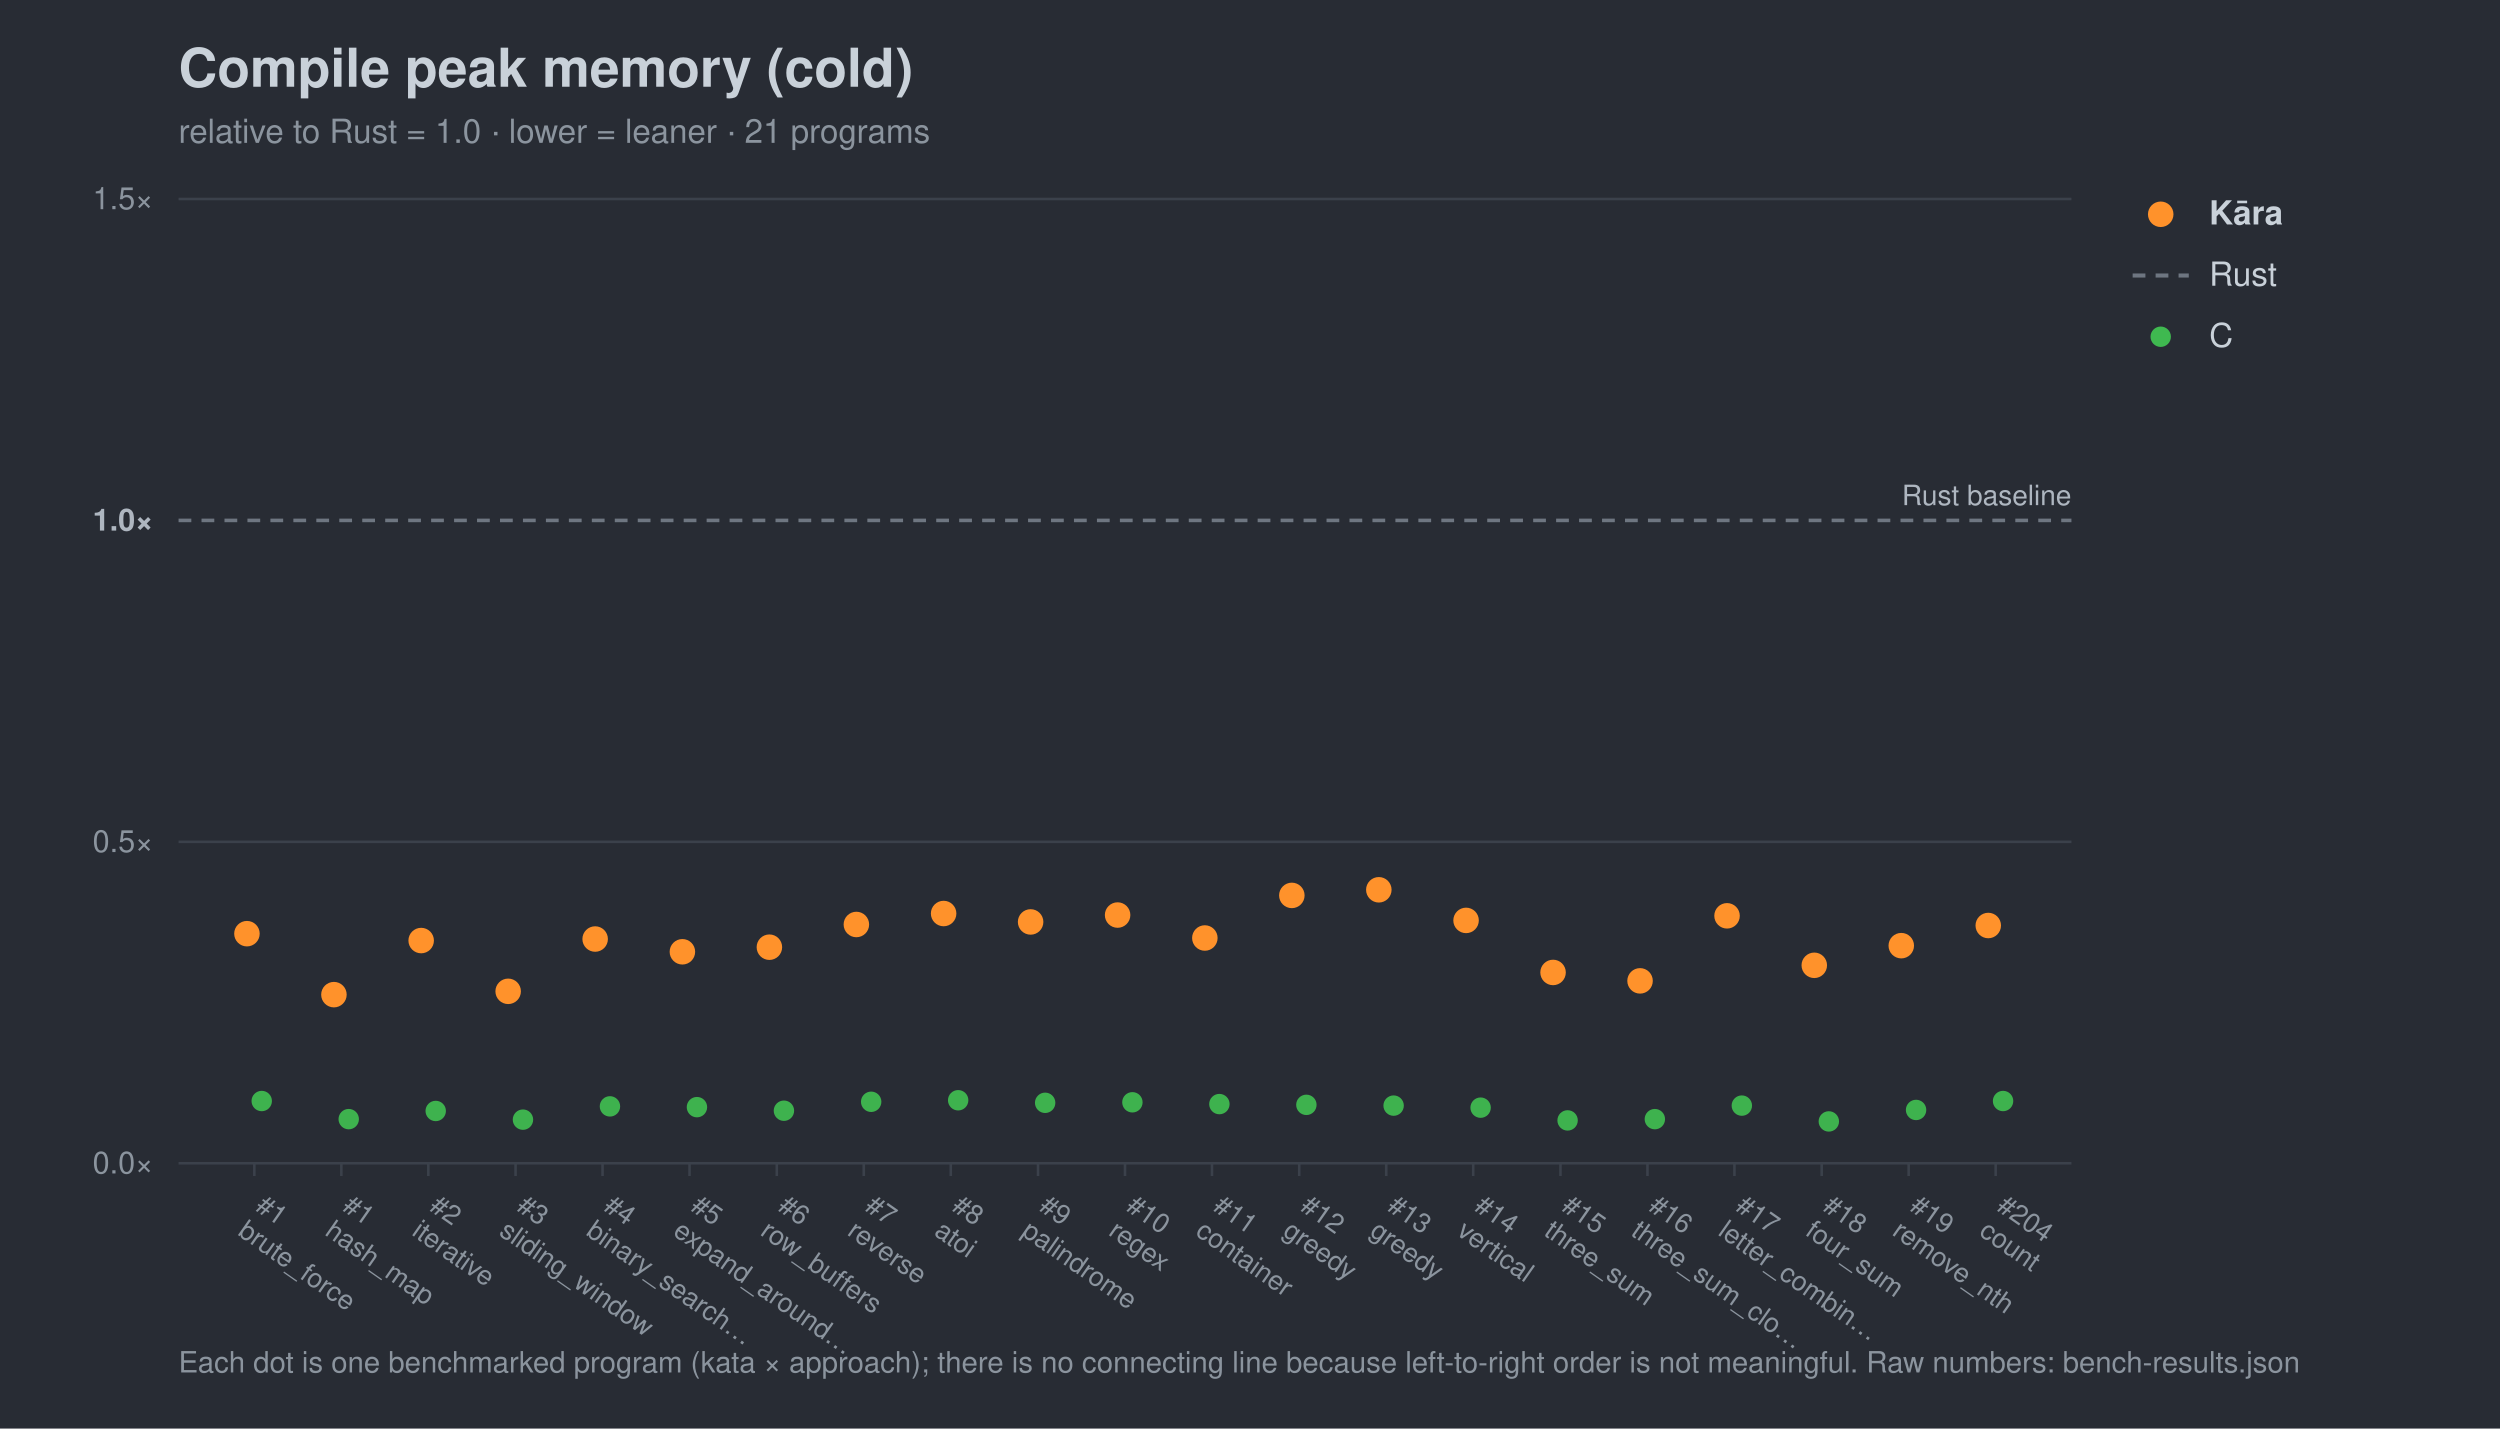
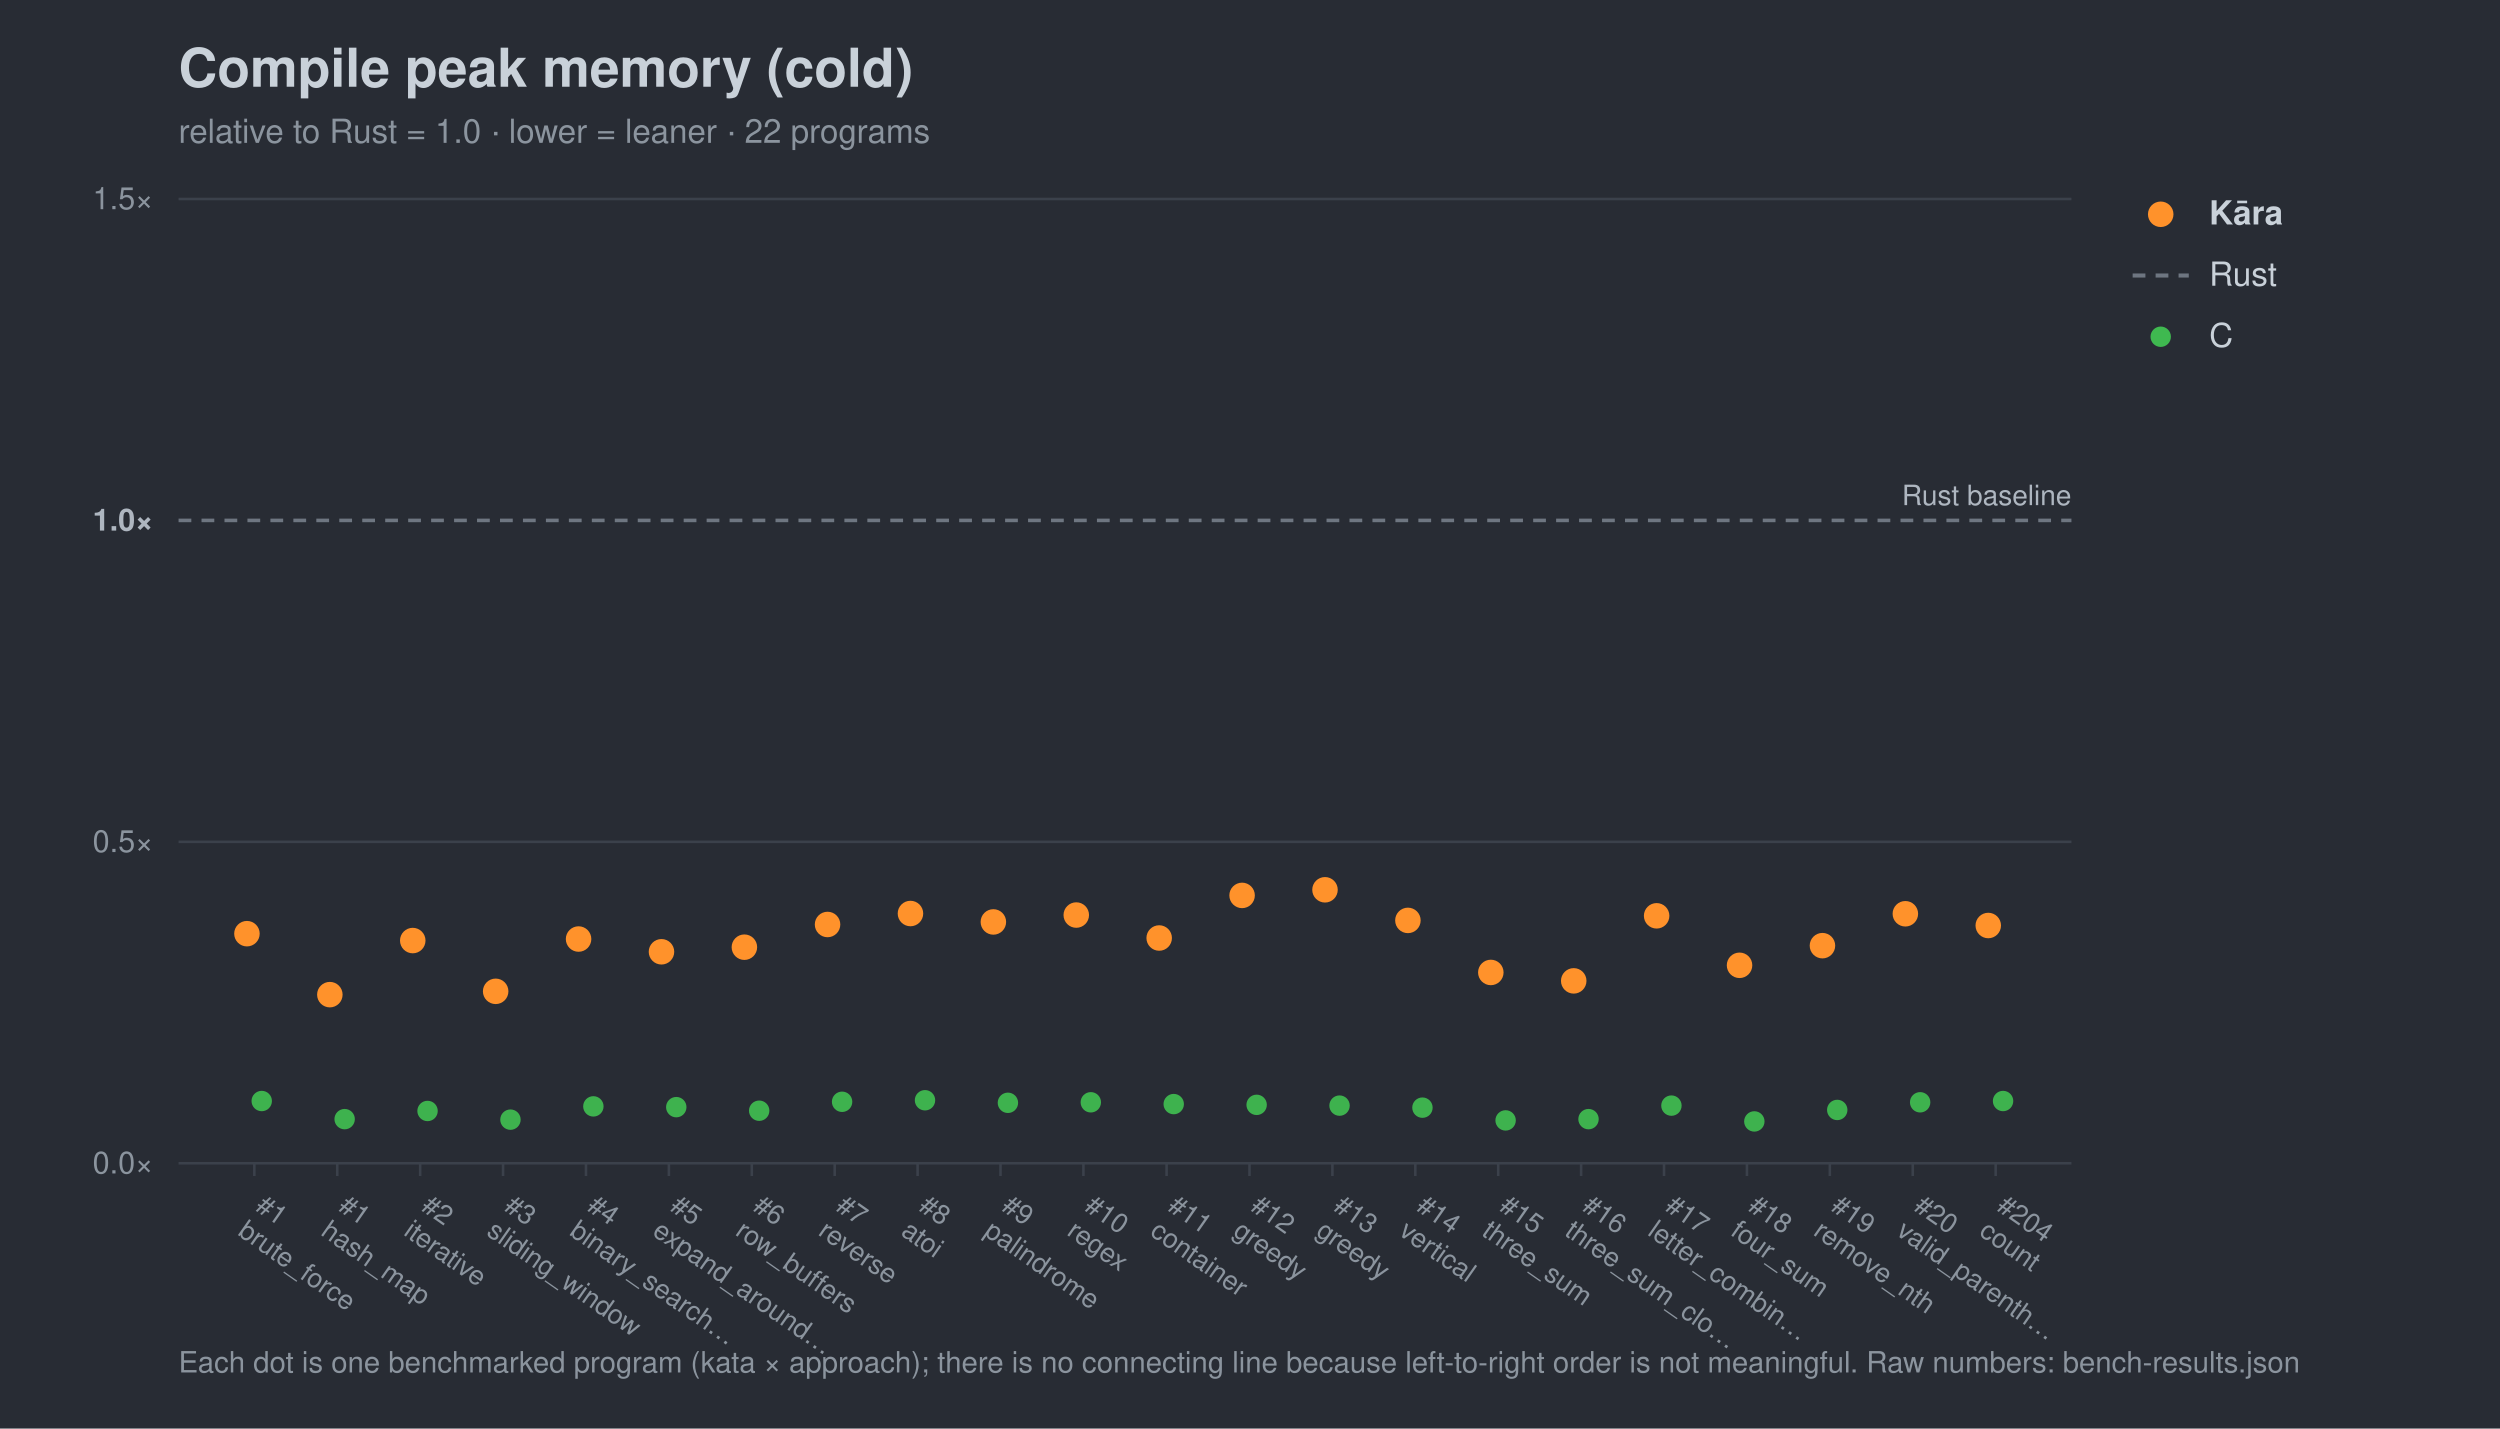
<svg xmlns="http://www.w3.org/2000/svg" width="980" height="560" viewBox="0 0 980 560" font-family="-apple-system,Segoe UI,Helvetica,Arial,sans-serif">
  <rect width="980" height="560" fill="#282c34" />
  <text x="70" y="34" font-size="21" font-weight="700" fill="#c9d1d9">Compile peak memory (cold)</text>
-   <text x="70" y="56" font-size="13" fill="#8b949e">relative to Rust = 1.0 · lower = leaner · 21 programs</text>
+   <text x="70" y="56" font-size="13" fill="#8b949e">relative to Rust = 1.0 · lower = leaner · 22 programs</text>
  <line x1="70" y1="456.0" x2="812" y2="456.0" stroke="#3b414b" stroke-width="1" />
  <text x="60" y="460.0" font-size="12" text-anchor="end" fill="#8b949e">0.0×</text>
  <line x1="70" y1="330.0" x2="812" y2="330.0" stroke="#3b414b" stroke-width="1" />
  <text x="60" y="334.0" font-size="12" text-anchor="end" fill="#8b949e">0.5×</text>
  <line x1="70" y1="204.0" x2="812" y2="204.0" stroke="#6e7681" stroke-width="1.4" stroke-dasharray="5 4" />
  <text x="60" y="208.0" font-size="12" text-anchor="end" fill="#aeb6c0" font-weight="700">1.0×</text>
  <line x1="70" y1="78.0" x2="812" y2="78.0" stroke="#3b414b" stroke-width="1" />
  <text x="60" y="82.0" font-size="12" text-anchor="end" fill="#8b949e">1.5×</text>
  <text x="812" y="198.0" font-size="11" text-anchor="end" fill="#aeb6c0">Rust baseline</text>
  <line x1="99.7" y1="456" x2="99.7" y2="461" stroke="#3b414b" />
  <g transform="translate(99.7,474) rotate(35)">
    <text x="0" y="0" font-size="10.5" fill="#8b949e">#1</text>
    <text x="0" y="12" font-size="10.5" fill="#8b949e">brute_force</text>
  </g>
-   <line x1="133.8" y1="456" x2="133.8" y2="461" stroke="#3b414b" />
-   <g transform="translate(133.8,474) rotate(35)">
+   <line x1="132.2" y1="456" x2="132.2" y2="461" stroke="#3b414b" />
+   <g transform="translate(132.2,474) rotate(35)">
    <text x="0" y="0" font-size="10.5" fill="#8b949e">#1</text>
    <text x="0" y="12" font-size="10.5" fill="#8b949e">hash_map</text>
  </g>
-   <line x1="167.9" y1="456" x2="167.9" y2="461" stroke="#3b414b" />
-   <g transform="translate(167.9,474) rotate(35)">
+   <line x1="164.7" y1="456" x2="164.7" y2="461" stroke="#3b414b" />
+   <g transform="translate(164.7,474) rotate(35)">
    <text x="0" y="0" font-size="10.5" fill="#8b949e">#2</text>
    <text x="0" y="12" font-size="10.5" fill="#8b949e">iterative</text>
  </g>
-   <line x1="202.1" y1="456" x2="202.1" y2="461" stroke="#3b414b" />
-   <g transform="translate(202.1,474) rotate(35)">
+   <line x1="197.2" y1="456" x2="197.2" y2="461" stroke="#3b414b" />
+   <g transform="translate(197.2,474) rotate(35)">
    <text x="0" y="0" font-size="10.5" fill="#8b949e">#3</text>
    <text x="0" y="12" font-size="10.5" fill="#8b949e">sliding_window</text>
  </g>
-   <line x1="236.2" y1="456" x2="236.2" y2="461" stroke="#3b414b" />
-   <g transform="translate(236.2,474) rotate(35)">
+   <line x1="229.7" y1="456" x2="229.7" y2="461" stroke="#3b414b" />
+   <g transform="translate(229.7,474) rotate(35)">
    <text x="0" y="0" font-size="10.5" fill="#8b949e">#4</text>
    <text x="0" y="12" font-size="10.5" fill="#8b949e">binary_search…</text>
  </g>
-   <line x1="270.3" y1="456" x2="270.3" y2="461" stroke="#3b414b" />
-   <g transform="translate(270.3,474) rotate(35)">
+   <line x1="262.2" y1="456" x2="262.2" y2="461" stroke="#3b414b" />
+   <g transform="translate(262.2,474) rotate(35)">
    <text x="0" y="0" font-size="10.5" fill="#8b949e">#5</text>
    <text x="0" y="12" font-size="10.5" fill="#8b949e">expand_around…</text>
  </g>
-   <line x1="304.5" y1="456" x2="304.5" y2="461" stroke="#3b414b" />
-   <g transform="translate(304.5,474) rotate(35)">
+   <line x1="294.7" y1="456" x2="294.7" y2="461" stroke="#3b414b" />
+   <g transform="translate(294.7,474) rotate(35)">
    <text x="0" y="0" font-size="10.5" fill="#8b949e">#6</text>
    <text x="0" y="12" font-size="10.5" fill="#8b949e">row_buffers</text>
  </g>
-   <line x1="338.6" y1="456" x2="338.6" y2="461" stroke="#3b414b" />
-   <g transform="translate(338.6,474) rotate(35)">
+   <line x1="327.2" y1="456" x2="327.2" y2="461" stroke="#3b414b" />
+   <g transform="translate(327.2,474) rotate(35)">
    <text x="0" y="0" font-size="10.5" fill="#8b949e">#7</text>
    <text x="0" y="12" font-size="10.5" fill="#8b949e">reverse</text>
  </g>
-   <line x1="372.7" y1="456" x2="372.7" y2="461" stroke="#3b414b" />
-   <g transform="translate(372.7,474) rotate(35)">
+   <line x1="359.7" y1="456" x2="359.7" y2="461" stroke="#3b414b" />
+   <g transform="translate(359.7,474) rotate(35)">
    <text x="0" y="0" font-size="10.5" fill="#8b949e">#8</text>
    <text x="0" y="12" font-size="10.5" fill="#8b949e">atoi</text>
  </g>
-   <line x1="406.9" y1="456" x2="406.9" y2="461" stroke="#3b414b" />
-   <g transform="translate(406.9,474) rotate(35)">
+   <line x1="392.2" y1="456" x2="392.2" y2="461" stroke="#3b414b" />
+   <g transform="translate(392.2,474) rotate(35)">
    <text x="0" y="0" font-size="10.5" fill="#8b949e">#9</text>
    <text x="0" y="12" font-size="10.5" fill="#8b949e">palindrome</text>
  </g>
-   <line x1="441.0" y1="456" x2="441.0" y2="461" stroke="#3b414b" />
-   <g transform="translate(441.0,474) rotate(35)">
+   <line x1="424.7" y1="456" x2="424.7" y2="461" stroke="#3b414b" />
+   <g transform="translate(424.7,474) rotate(35)">
    <text x="0" y="0" font-size="10.5" fill="#8b949e">#10</text>
    <text x="0" y="12" font-size="10.5" fill="#8b949e">regex</text>
  </g>
-   <line x1="475.1" y1="456" x2="475.1" y2="461" stroke="#3b414b" />
-   <g transform="translate(475.1,474) rotate(35)">
+   <line x1="457.3" y1="456" x2="457.3" y2="461" stroke="#3b414b" />
+   <g transform="translate(457.3,474) rotate(35)">
    <text x="0" y="0" font-size="10.5" fill="#8b949e">#11</text>
    <text x="0" y="12" font-size="10.5" fill="#8b949e">container</text>
  </g>
-   <line x1="509.3" y1="456" x2="509.3" y2="461" stroke="#3b414b" />
-   <g transform="translate(509.3,474) rotate(35)">
+   <line x1="489.8" y1="456" x2="489.8" y2="461" stroke="#3b414b" />
+   <g transform="translate(489.8,474) rotate(35)">
    <text x="0" y="0" font-size="10.5" fill="#8b949e">#12</text>
    <text x="0" y="12" font-size="10.5" fill="#8b949e">greedy</text>
  </g>
-   <line x1="543.4" y1="456" x2="543.4" y2="461" stroke="#3b414b" />
-   <g transform="translate(543.4,474) rotate(35)">
+   <line x1="522.3" y1="456" x2="522.3" y2="461" stroke="#3b414b" />
+   <g transform="translate(522.3,474) rotate(35)">
    <text x="0" y="0" font-size="10.5" fill="#8b949e">#13</text>
    <text x="0" y="12" font-size="10.5" fill="#8b949e">greedy</text>
  </g>
-   <line x1="577.5" y1="456" x2="577.5" y2="461" stroke="#3b414b" />
-   <g transform="translate(577.5,474) rotate(35)">
+   <line x1="554.8" y1="456" x2="554.8" y2="461" stroke="#3b414b" />
+   <g transform="translate(554.8,474) rotate(35)">
    <text x="0" y="0" font-size="10.5" fill="#8b949e">#14</text>
    <text x="0" y="12" font-size="10.5" fill="#8b949e">vertical</text>
  </g>
-   <line x1="611.7" y1="456" x2="611.7" y2="461" stroke="#3b414b" />
-   <g transform="translate(611.7,474) rotate(35)">
+   <line x1="587.3" y1="456" x2="587.3" y2="461" stroke="#3b414b" />
+   <g transform="translate(587.3,474) rotate(35)">
    <text x="0" y="0" font-size="10.5" fill="#8b949e">#15</text>
    <text x="0" y="12" font-size="10.5" fill="#8b949e">three_sum</text>
  </g>
-   <line x1="645.8" y1="456" x2="645.8" y2="461" stroke="#3b414b" />
-   <g transform="translate(645.8,474) rotate(35)">
+   <line x1="619.8" y1="456" x2="619.8" y2="461" stroke="#3b414b" />
+   <g transform="translate(619.8,474) rotate(35)">
    <text x="0" y="0" font-size="10.5" fill="#8b949e">#16</text>
    <text x="0" y="12" font-size="10.5" fill="#8b949e">three_sum_clo…</text>
  </g>
-   <line x1="679.9" y1="456" x2="679.9" y2="461" stroke="#3b414b" />
-   <g transform="translate(679.9,474) rotate(35)">
+   <line x1="652.3" y1="456" x2="652.3" y2="461" stroke="#3b414b" />
+   <g transform="translate(652.3,474) rotate(35)">
    <text x="0" y="0" font-size="10.5" fill="#8b949e">#17</text>
    <text x="0" y="12" font-size="10.5" fill="#8b949e">letter_combin…</text>
  </g>
-   <line x1="714.1" y1="456" x2="714.1" y2="461" stroke="#3b414b" />
-   <g transform="translate(714.1,474) rotate(35)">
+   <line x1="684.8" y1="456" x2="684.8" y2="461" stroke="#3b414b" />
+   <g transform="translate(684.8,474) rotate(35)">
    <text x="0" y="0" font-size="10.5" fill="#8b949e">#18</text>
    <text x="0" y="12" font-size="10.5" fill="#8b949e">four_sum</text>
  </g>
-   <line x1="748.2" y1="456" x2="748.2" y2="461" stroke="#3b414b" />
-   <g transform="translate(748.2,474) rotate(35)">
+   <line x1="717.3" y1="456" x2="717.3" y2="461" stroke="#3b414b" />
+   <g transform="translate(717.3,474) rotate(35)">
    <text x="0" y="0" font-size="10.5" fill="#8b949e">#19</text>
    <text x="0" y="12" font-size="10.5" fill="#8b949e">remove_nth</text>
+   </g>
+   <line x1="749.8" y1="456" x2="749.8" y2="461" stroke="#3b414b" />
+   <g transform="translate(749.8,474) rotate(35)">
+     <text x="0" y="0" font-size="10.5" fill="#8b949e">#20</text>
+     <text x="0" y="12" font-size="10.5" fill="#8b949e">valid_parenth…</text>
  </g>
  <line x1="782.3" y1="456" x2="782.3" y2="461" stroke="#3b414b" />
  <g transform="translate(782.3,474) rotate(35)">
    <text x="0" y="0" font-size="10.5" fill="#8b949e">#204</text>
    <text x="0" y="12" font-size="10.5" fill="#8b949e">count</text>
  </g>
  <circle cx="102.6" cy="431.6" r="4.0" fill="#3fb950" opacity="0.95" />
-   <circle cx="136.7" cy="438.7" r="4.0" fill="#3fb950" opacity="0.95" />
-   <circle cx="170.8" cy="435.5" r="4.0" fill="#3fb950" opacity="0.95" />
-   <circle cx="205.0" cy="438.9" r="4.0" fill="#3fb950" opacity="0.95" />
-   <circle cx="239.1" cy="433.7" r="4.0" fill="#3fb950" opacity="0.95" />
-   <circle cx="273.2" cy="434.0" r="4.0" fill="#3fb950" opacity="0.95" />
-   <circle cx="307.3" cy="435.4" r="4.0" fill="#3fb950" opacity="0.95" />
-   <circle cx="341.5" cy="431.9" r="4.0" fill="#3fb950" opacity="0.95" />
-   <circle cx="375.6" cy="431.3" r="4.0" fill="#3fb950" opacity="0.95" />
-   <circle cx="409.7" cy="432.3" r="4.0" fill="#3fb950" opacity="0.95" />
-   <circle cx="443.9" cy="432.1" r="4.0" fill="#3fb950" opacity="0.95" />
-   <circle cx="478.0" cy="432.8" r="4.0" fill="#3fb950" opacity="0.95" />
-   <circle cx="512.1" cy="433.1" r="4.0" fill="#3fb950" opacity="0.95" />
-   <circle cx="546.3" cy="433.4" r="4.0" fill="#3fb950" opacity="0.95" />
-   <circle cx="580.4" cy="434.2" r="4.0" fill="#3fb950" opacity="0.95" />
-   <circle cx="614.5" cy="439.2" r="4.0" fill="#3fb950" opacity="0.95" />
-   <circle cx="648.7" cy="438.7" r="4.0" fill="#3fb950" opacity="0.95" />
-   <circle cx="682.8" cy="433.4" r="4.0" fill="#3fb950" opacity="0.95" />
-   <circle cx="716.9" cy="439.6" r="4.0" fill="#3fb950" opacity="0.95" />
-   <circle cx="751.1" cy="435.1" r="4.0" fill="#3fb950" opacity="0.95" />
+   <circle cx="135.1" cy="438.7" r="4.0" fill="#3fb950" opacity="0.95" />
+   <circle cx="167.6" cy="435.5" r="4.0" fill="#3fb950" opacity="0.95" />
+   <circle cx="200.1" cy="438.9" r="4.0" fill="#3fb950" opacity="0.95" />
+   <circle cx="232.6" cy="433.7" r="4.0" fill="#3fb950" opacity="0.95" />
+   <circle cx="265.1" cy="434.0" r="4.0" fill="#3fb950" opacity="0.95" />
+   <circle cx="297.6" cy="435.4" r="4.0" fill="#3fb950" opacity="0.95" />
+   <circle cx="330.1" cy="431.9" r="4.0" fill="#3fb950" opacity="0.95" />
+   <circle cx="362.6" cy="431.3" r="4.0" fill="#3fb950" opacity="0.95" />
+   <circle cx="395.1" cy="432.3" r="4.0" fill="#3fb950" opacity="0.95" />
+   <circle cx="427.6" cy="432.1" r="4.0" fill="#3fb950" opacity="0.95" />
+   <circle cx="460.1" cy="432.8" r="4.0" fill="#3fb950" opacity="0.95" />
+   <circle cx="492.6" cy="433.1" r="4.0" fill="#3fb950" opacity="0.95" />
+   <circle cx="525.1" cy="433.4" r="4.0" fill="#3fb950" opacity="0.95" />
+   <circle cx="557.6" cy="434.2" r="4.0" fill="#3fb950" opacity="0.95" />
+   <circle cx="590.2" cy="439.2" r="4.0" fill="#3fb950" opacity="0.95" />
+   <circle cx="622.7" cy="438.7" r="4.0" fill="#3fb950" opacity="0.95" />
+   <circle cx="655.2" cy="433.4" r="4.0" fill="#3fb950" opacity="0.95" />
+   <circle cx="687.7" cy="439.6" r="4.0" fill="#3fb950" opacity="0.95" />
+   <circle cx="720.2" cy="435.1" r="4.0" fill="#3fb950" opacity="0.95" />
+   <circle cx="752.7" cy="432.1" r="4.0" fill="#3fb950" opacity="0.95" />
  <circle cx="785.2" cy="431.6" r="4.0" fill="#3fb950" opacity="0.95" />
  <circle cx="96.8" cy="366.0" r="5.0" fill="#ff922b" opacity="1.0" />
-   <circle cx="130.9" cy="389.9" r="5.0" fill="#ff922b" opacity="1.0" />
-   <circle cx="165.1" cy="368.7" r="5.0" fill="#ff922b" opacity="1.0" />
-   <circle cx="199.2" cy="388.6" r="5.0" fill="#ff922b" opacity="1.0" />
-   <circle cx="233.3" cy="368.1" r="5.0" fill="#ff922b" opacity="1.0" />
-   <circle cx="267.5" cy="373.1" r="5.0" fill="#ff922b" opacity="1.0" />
-   <circle cx="301.6" cy="371.3" r="5.0" fill="#ff922b" opacity="1.0" />
-   <circle cx="335.7" cy="362.4" r="5.0" fill="#ff922b" opacity="1.0" />
-   <circle cx="369.9" cy="358.1" r="5.0" fill="#ff922b" opacity="1.0" />
-   <circle cx="404.0" cy="361.4" r="5.0" fill="#ff922b" opacity="1.0" />
-   <circle cx="438.1" cy="358.7" r="5.0" fill="#ff922b" opacity="1.0" />
-   <circle cx="472.3" cy="367.7" r="5.0" fill="#ff922b" opacity="1.0" />
-   <circle cx="506.4" cy="351.0" r="5.0" fill="#ff922b" opacity="1.0" />
-   <circle cx="540.5" cy="348.8" r="5.0" fill="#ff922b" opacity="1.0" />
-   <circle cx="574.7" cy="360.8" r="5.0" fill="#ff922b" opacity="1.0" />
-   <circle cx="608.8" cy="381.2" r="5.0" fill="#ff922b" opacity="1.0" />
-   <circle cx="642.9" cy="384.5" r="5.0" fill="#ff922b" opacity="1.0" />
-   <circle cx="677.0" cy="359.0" r="5.0" fill="#ff922b" opacity="1.0" />
-   <circle cx="711.2" cy="378.4" r="5.0" fill="#ff922b" opacity="1.0" />
-   <circle cx="745.3" cy="370.7" r="5.0" fill="#ff922b" opacity="1.0" />
+   <circle cx="129.3" cy="389.9" r="5.0" fill="#ff922b" opacity="1.0" />
+   <circle cx="161.8" cy="368.7" r="5.0" fill="#ff922b" opacity="1.0" />
+   <circle cx="194.3" cy="388.6" r="5.0" fill="#ff922b" opacity="1.0" />
+   <circle cx="226.8" cy="368.1" r="5.0" fill="#ff922b" opacity="1.0" />
+   <circle cx="259.3" cy="373.1" r="5.0" fill="#ff922b" opacity="1.0" />
+   <circle cx="291.8" cy="371.3" r="5.0" fill="#ff922b" opacity="1.0" />
+   <circle cx="324.4" cy="362.4" r="5.0" fill="#ff922b" opacity="1.0" />
+   <circle cx="356.9" cy="358.1" r="5.0" fill="#ff922b" opacity="1.0" />
+   <circle cx="389.4" cy="361.4" r="5.0" fill="#ff922b" opacity="1.0" />
+   <circle cx="421.9" cy="358.7" r="5.0" fill="#ff922b" opacity="1.0" />
+   <circle cx="454.4" cy="367.7" r="5.0" fill="#ff922b" opacity="1.0" />
+   <circle cx="486.9" cy="351.0" r="5.0" fill="#ff922b" opacity="1.0" />
+   <circle cx="519.4" cy="348.8" r="5.0" fill="#ff922b" opacity="1.0" />
+   <circle cx="551.9" cy="360.8" r="5.0" fill="#ff922b" opacity="1.0" />
+   <circle cx="584.4" cy="381.2" r="5.0" fill="#ff922b" opacity="1.0" />
+   <circle cx="616.9" cy="384.5" r="5.0" fill="#ff922b" opacity="1.0" />
+   <circle cx="649.4" cy="359.0" r="5.0" fill="#ff922b" opacity="1.0" />
+   <circle cx="681.9" cy="378.4" r="5.0" fill="#ff922b" opacity="1.0" />
+   <circle cx="714.4" cy="370.7" r="5.0" fill="#ff922b" opacity="1.0" />
+   <circle cx="746.9" cy="358.2" r="5.0" fill="#ff922b" opacity="1.0" />
  <circle cx="779.4" cy="362.8" r="5.0" fill="#ff922b" opacity="1.0" />
  <circle cx="847" cy="84" r="5" fill="#ff922b" />
  <text x="866" y="88" font-size="13" fill="#c9d1d9" font-weight="700">Kāra</text>
  <line x1="836" y1="108" x2="858" y2="108" stroke="#6e7681" stroke-width="1.6" stroke-dasharray="5 4" />
  <text x="866" y="112" font-size="13" fill="#c9d1d9" font-weight="400">Rust</text>
  <circle cx="847" cy="132" r="4" fill="#3fb950" />
  <text x="866" y="136" font-size="13" fill="#c9d1d9" font-weight="400">C</text>
  <text x="70" y="538" font-size="11.5" fill="#8b949e">Each dot is one benchmarked program (kata × approach); there is no connecting line because left-to-right order is not meaningful. Raw numbers: bench-results.json</text>
</svg>
